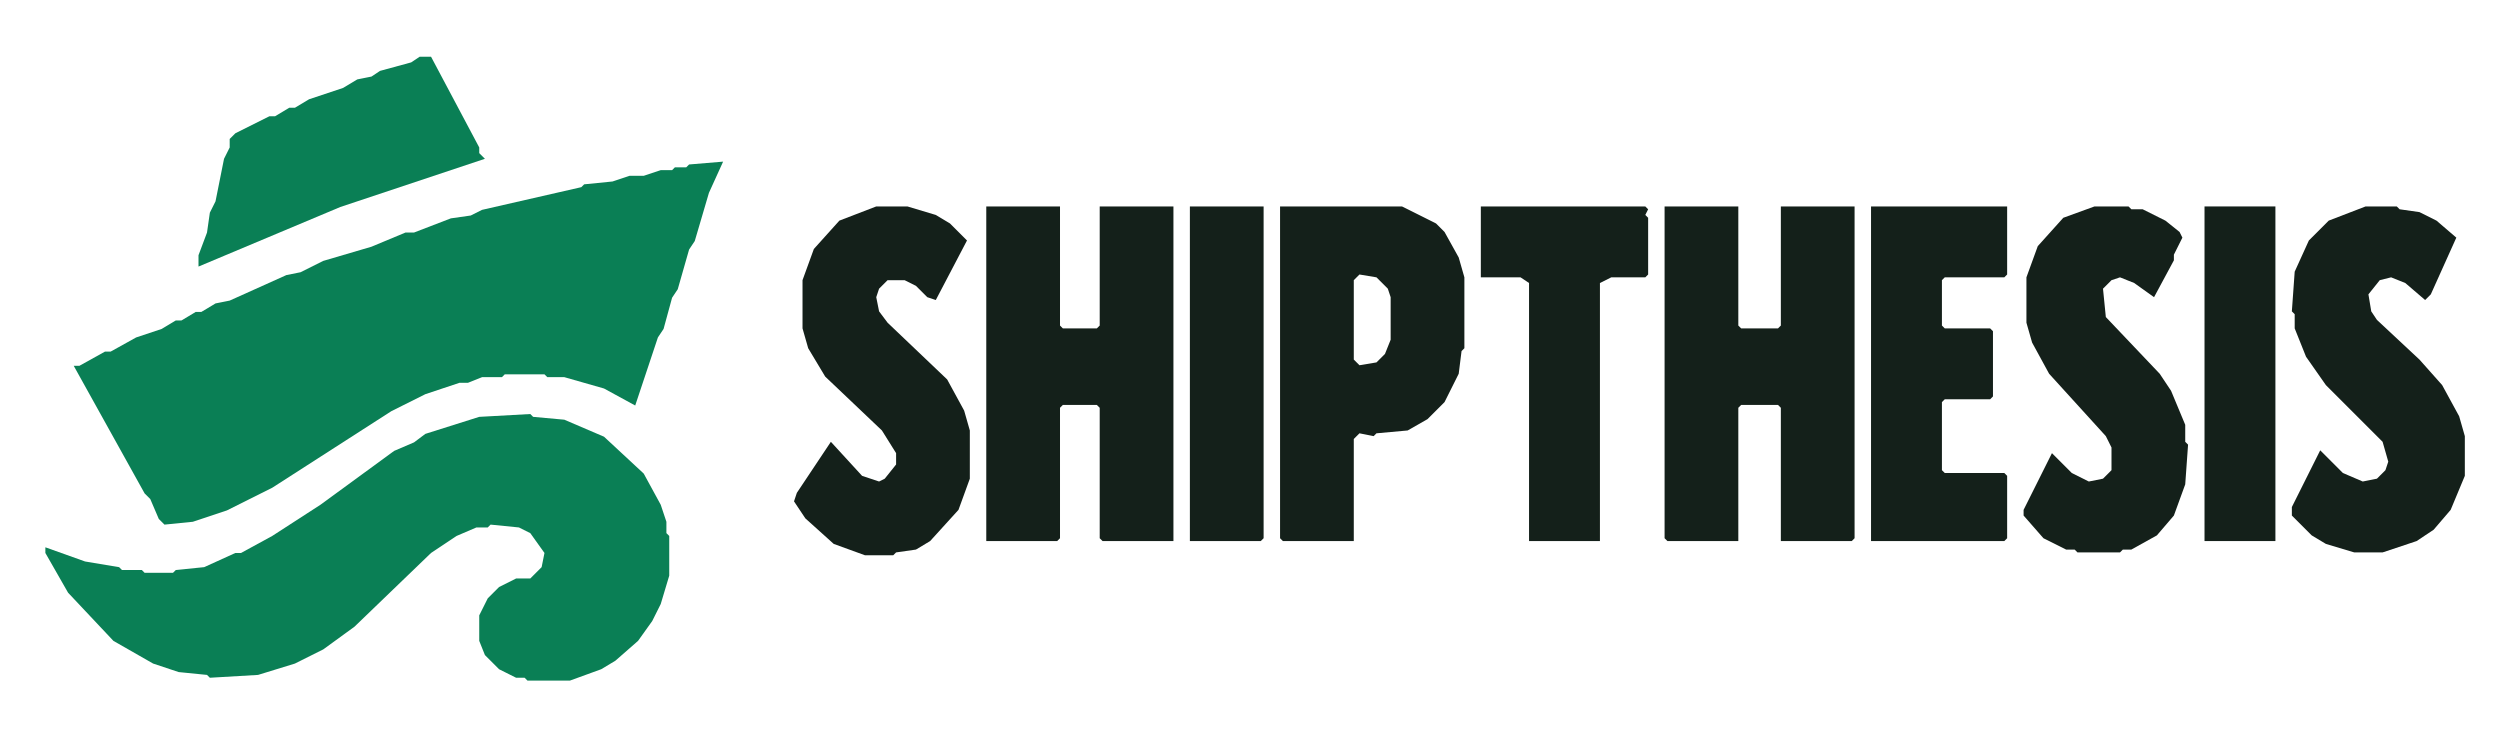
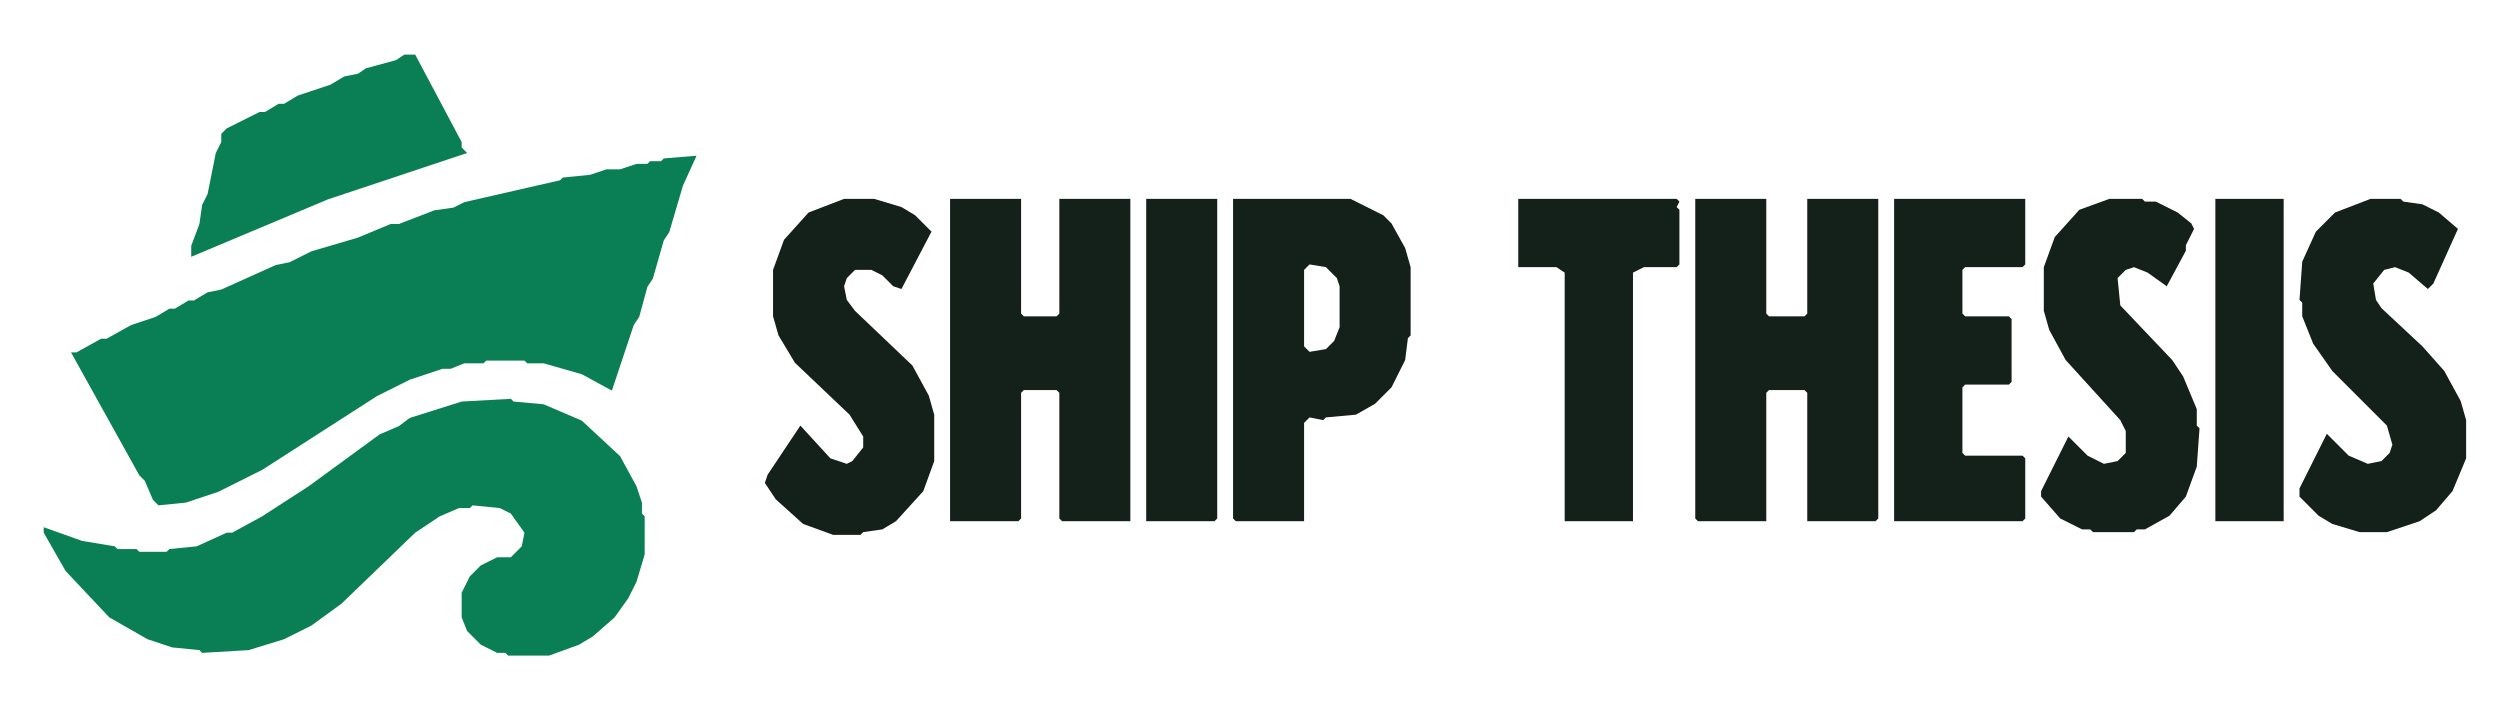
- <svg xmlns="http://www.w3.org/2000/svg" viewBox="0 0 1102 321" role="img" aria-labelledby="title desc">
+ <svg xmlns="http://www.w3.org/2000/svg" viewBox="0 0 1144 321" role="img" aria-labelledby="title desc">
  <g fill="#0A7F55">
    <path fill-rule="evenodd" d="M 295.00 253.75 L 295.00 236.25 L 293.75 235.00 L 293.75 230.00 L 291.25 222.50 L 283.75 208.75 L 266.25 192.50 L 248.75 185.00 L 235.00 183.75 L 233.75 182.50 L 211.25 183.75 L 187.50 191.25 L 182.50 195.00 L 173.75 198.75 L 141.25 222.50 L 120.00 236.25 L 106.25 243.75 L 103.75 243.75 L 90.00 250.00 L 77.50 251.25 L 76.25 252.50 L 63.75 252.50 L 62.50 251.25 L 53.75 251.25 L 52.50 250.00 L 37.50 247.50 L 20.00 241.25 L 20.00 243.75 L 30.00 261.25 L 50.00 282.50 L 67.50 292.50 L 78.75 296.25 L 91.25 297.50 L 92.50 298.75 L 113.75 297.50 L 130.00 292.50 L 142.50 286.25 L 156.25 276.25 L 190.00 243.75 L 201.25 236.25 L 210.00 232.50 L 215.00 232.50 L 216.25 231.25 L 228.75 232.50 L 233.75 235.00 L 240.00 243.75 L 238.75 250.00 L 233.75 255.00 L 227.50 255.00 L 220.00 258.75 L 215.00 263.75 L 211.25 271.25 L 211.25 282.50 L 213.75 288.75 L 220.00 295.00 L 227.50 298.75 L 231.25 298.75 L 232.50 300.00 L 251.25 300.00 L 265.00 295.00 L 271.25 291.25 L 281.25 282.50 L 287.50 273.75 L 291.25 266.25 Z" />
    <path fill-rule="evenodd" d="M 318.75 71.25 L 303.75 72.50 L 302.50 73.75 L 297.50 73.75 L 296.25 75.00 L 291.25 75.00 L 283.75 77.50 L 277.50 77.50 L 270.00 80.00 L 257.50 81.25 L 256.25 82.50 L 212.50 92.50 L 207.50 95.00 L 198.75 96.25 L 182.50 102.50 L 178.75 102.50 L 163.75 108.75 L 142.50 115.00 L 132.50 120.00 L 126.25 121.25 L 101.25 132.50 L 95.00 133.75 L 88.75 137.50 L 86.25 137.50 L 80.00 141.25 L 77.50 141.25 L 71.25 145.00 L 60.00 148.75 L 48.75 155.00 L 46.25 155.00 L 35.00 161.25 L 32.50 161.25 L 63.75 217.50 L 66.25 220.00 L 70.00 228.75 L 72.50 231.25 L 85.00 230.00 L 100.00 225.00 L 120.00 215.00 L 172.50 181.25 L 187.50 173.75 L 202.50 168.75 L 206.25 168.75 L 212.50 166.25 L 221.25 166.25 L 222.50 165.00 L 240.00 165.00 L 241.25 166.25 L 248.75 166.25 L 266.25 171.25 L 280.00 178.75 L 290.00 148.75 L 292.50 145.00 L 296.25 131.25 L 298.75 127.50 L 303.75 110.00 L 306.25 106.25 L 312.50 85.00 Z" />
    <path fill-rule="evenodd" d="M 190.00 25.00 L 185.00 25.00 L 181.25 27.50 L 167.50 31.25 L 163.75 33.75 L 157.50 35.00 L 151.25 38.75 L 136.25 43.75 L 130.00 47.50 L 127.50 47.50 L 121.25 51.25 L 118.75 51.25 L 103.75 58.75 L 101.25 61.25 L 101.25 65.00 L 98.75 70.00 L 95.00 88.75 L 92.50 93.75 L 91.25 102.50 L 87.50 112.50 L 87.50 117.50 L 150.00 91.25 L 213.75 70.00 L 211.25 67.50 L 211.25 65.00 Z" />
  </g>
  <g fill="#14201A">
    <path fill-rule="evenodd" d="M 386.25 91.00 L 370.00 97.25 L 358.75 109.75 L 353.75 123.50 L 353.75 144.75 L 356.25 153.50 L 363.75 166.00 L 388.75 189.75 L 395.00 199.75 L 395.00 204.75 L 390.00 211.00 L 387.50 212.25 L 380.00 209.75 L 366.25 194.75 L 351.25 217.25 L 350.00 221.00 L 355.00 228.50 L 367.50 239.75 L 381.25 244.75 L 393.75 244.75 L 395.00 243.50 L 403.75 242.25 L 410.00 238.50 L 422.50 224.75 L 427.50 211.00 L 427.50 189.75 L 425.00 181.00 L 417.50 167.25 L 391.25 142.25 L 387.50 137.25 L 386.25 131.00 L 387.50 127.25 L 391.25 123.50 L 398.75 123.50 L 403.75 126.00 L 408.75 131.00 L 412.50 132.25 L 426.25 106.00 L 418.75 98.50 L 412.50 94.75 L 400.00 91.00 Z" />
    <path fill-rule="evenodd" d="M 434.75 91.00 L 434.75 238.50 L 466.00 238.50 L 467.25 237.25 L 467.25 179.75 L 468.50 178.50 L 483.50 178.50 L 484.75 179.75 L 484.75 237.25 L 486.00 238.50 L 517.25 238.50 L 517.25 91.00 L 484.75 91.00 L 484.75 143.50 L 483.50 144.75 L 468.50 144.75 L 467.25 143.50 L 467.25 91.00 Z" />
    <path fill-rule="evenodd" d="M 524.50 91.00 L 524.50 238.50 L 555.75 238.50 L 557.00 237.25 L 557.00 91.00 Z" />
    <path fill-rule="evenodd" d="M 564.25 91.00 L 564.25 237.25 L 565.50 238.50 L 596.75 238.50 L 596.75 193.50 L 599.25 191.00 L 605.50 192.25 L 606.75 191.00 L 620.50 189.75 L 629.25 184.75 L 636.75 177.25 L 643.00 164.75 L 644.25 154.75 L 645.50 153.50 L 645.50 122.25 L 643.00 113.50 L 636.75 102.25 L 633.00 98.50 L 618.00 91.00 Z M 599.25 121.00 L 606.75 122.25 L 611.75 127.25 L 613.00 131.00 L 613.00 149.75 L 610.50 156.00 L 606.75 159.75 L 599.25 161.00 L 596.75 158.50 L 596.75 123.50 Z" />
-     <path fill-rule="evenodd" d="M 652.75 91.00 L 652.75 122.25 L 670.25 122.25 L 674.00 124.75 L 674.00 238.50 L 705.25 238.50 L 705.25 124.75 L 710.25 122.25 L 725.25 122.25 L 726.50 121.00 L 726.50 96.00 L 725.25 94.75 L 726.50 92.25 L 725.25 91.00 Z" />
-     <path fill-rule="evenodd" d="M 733.75 91.00 L 733.75 237.25 L 735.00 238.50 L 766.25 238.50 L 766.25 179.75 L 767.50 178.50 L 783.75 178.50 L 785.00 179.75 L 785.00 238.50 L 816.25 238.50 L 817.50 237.25 L 817.50 91.00 L 785.00 91.00 L 785.00 143.50 L 783.75 144.75 L 767.50 144.75 L 766.25 143.50 L 766.25 91.00 Z" />
-     <path fill-rule="evenodd" d="M 824.75 91.00 L 824.75 238.50 L 883.50 238.50 L 884.75 237.25 L 884.75 209.75 L 883.50 208.50 L 857.25 208.50 L 856.00 207.25 L 856.00 177.25 L 857.25 176.00 L 877.25 176.00 L 878.50 174.75 L 878.50 146.00 L 877.25 144.75 L 857.25 144.75 L 856.00 143.50 L 856.00 123.50 L 857.25 122.25 L 883.50 122.25 L 884.75 121.00 L 884.75 91.00 Z" />
-     <path fill-rule="evenodd" d="M 923.25 91.00 L 909.50 96.00 L 898.25 108.50 L 893.25 122.25 L 893.25 142.25 L 895.75 151.00 L 903.25 164.75 L 928.25 192.25 L 930.75 197.25 L 930.75 207.25 L 927.00 211.00 L 920.75 212.25 L 913.25 208.50 L 904.50 199.75 L 892.00 224.75 L 892.00 227.25 L 900.75 237.25 L 910.75 242.25 L 914.50 242.25 L 915.75 243.50 L 934.50 243.50 L 935.75 242.25 L 939.50 242.25 L 950.75 236.00 L 958.25 227.25 L 963.25 213.50 L 964.50 196.00 L 963.25 194.75 L 963.25 187.25 L 957.00 172.25 L 952.00 164.75 L 928.25 139.75 L 927.00 127.25 L 930.75 123.50 L 934.50 122.25 L 940.75 124.75 L 949.50 131.00 L 958.25 114.75 L 958.25 112.25 L 962.00 104.75 L 960.75 102.25 L 954.50 97.25 L 944.50 92.25 L 939.50 92.25 L 938.25 91.00 Z" />
-     <path fill-rule="evenodd" d="M 971.75 91.00 L 971.75 238.50 L 1003.00 238.50 L 1003.00 91.00 Z" />
-     <path fill-rule="evenodd" d="M 1042.75 91.00 L 1026.50 97.25 L 1017.75 106.00 L 1011.50 119.75 L 1010.25 137.25 L 1011.50 138.50 L 1011.50 144.75 L 1016.50 157.25 L 1025.25 169.75 L 1050.25 194.75 L 1052.75 203.50 L 1051.50 207.25 L 1047.75 211.00 L 1041.50 212.25 L 1032.75 208.50 L 1022.75 198.50 L 1010.25 223.50 L 1010.25 227.25 L 1019.00 236.00 L 1025.25 239.75 L 1037.75 243.50 L 1050.25 243.50 L 1065.25 238.50 L 1072.75 233.50 L 1080.25 224.75 L 1086.50 209.75 L 1086.50 192.25 L 1084.00 183.50 L 1076.50 169.75 L 1066.50 158.50 L 1047.75 141.00 L 1045.25 137.25 L 1044.00 129.75 L 1049.00 123.50 L 1054.00 122.25 L 1060.25 124.75 L 1069.00 132.25 L 1071.50 129.75 L 1082.75 104.75 L 1074.00 97.25 L 1066.50 93.50 L 1057.75 92.25 L 1056.50 91.00 Z" />
+     <g transform="translate(42 0)">
+       <path fill-rule="evenodd" d="M 652.75 91.00 L 652.75 122.25 L 670.25 122.25 L 674.00 124.75 L 674.00 238.50 L 705.25 238.50 L 705.25 124.75 L 710.25 122.25 L 725.25 122.25 L 726.50 121.00 L 726.50 96.00 L 725.25 94.75 L 726.50 92.25 L 725.25 91.00 Z" />
+       <path fill-rule="evenodd" d="M 733.75 91.00 L 733.75 237.25 L 735.00 238.50 L 766.25 238.50 L 766.25 179.75 L 767.50 178.50 L 783.75 178.50 L 785.00 179.75 L 785.00 238.50 L 816.25 238.50 L 817.50 237.25 L 817.50 91.00 L 785.00 91.00 L 785.00 143.50 L 783.75 144.75 L 767.50 144.75 L 766.25 143.50 L 766.25 91.00 Z" />
+       <path fill-rule="evenodd" d="M 824.75 91.00 L 824.75 238.50 L 883.50 238.50 L 884.75 237.25 L 884.75 209.75 L 883.50 208.50 L 857.25 208.50 L 856.00 207.25 L 856.00 177.25 L 857.25 176.00 L 877.25 176.00 L 878.50 174.75 L 878.50 146.00 L 877.25 144.75 L 857.25 144.75 L 856.00 143.50 L 856.00 123.50 L 857.25 122.25 L 883.50 122.25 L 884.75 121.00 L 884.75 91.00 Z" />
+       <path fill-rule="evenodd" d="M 923.25 91.00 L 909.50 96.00 L 898.25 108.50 L 893.25 122.25 L 893.25 142.25 L 895.75 151.00 L 903.25 164.75 L 928.25 192.25 L 930.75 197.25 L 930.75 207.25 L 927.00 211.00 L 920.75 212.25 L 913.25 208.50 L 904.50 199.75 L 892.00 224.75 L 892.00 227.25 L 900.75 237.25 L 910.75 242.25 L 914.50 242.25 L 915.75 243.50 L 934.50 243.50 L 935.75 242.25 L 939.50 242.25 L 950.75 236.00 L 958.25 227.25 L 963.25 213.50 L 964.50 196.00 L 963.25 194.75 L 963.25 187.25 L 957.00 172.25 L 952.00 164.75 L 928.25 139.75 L 927.00 127.25 L 930.75 123.50 L 934.50 122.25 L 940.75 124.75 L 949.50 131.00 L 958.25 114.75 L 958.25 112.25 L 962.00 104.75 L 960.75 102.25 L 954.50 97.25 L 944.50 92.25 L 939.50 92.25 L 938.25 91.00 Z" />
+       <path fill-rule="evenodd" d="M 971.75 91.00 L 971.75 238.50 L 1003.00 238.50 L 1003.00 91.00 Z" />
+       <path fill-rule="evenodd" d="M 1042.75 91.00 L 1026.50 97.25 L 1017.75 106.00 L 1011.50 119.75 L 1010.25 137.25 L 1011.50 138.50 L 1011.50 144.75 L 1016.50 157.25 L 1025.25 169.75 L 1050.25 194.75 L 1052.75 203.50 L 1051.50 207.25 L 1047.75 211.00 L 1041.50 212.25 L 1032.75 208.50 L 1022.75 198.50 L 1010.25 223.50 L 1010.25 227.25 L 1019.00 236.00 L 1025.25 239.75 L 1037.75 243.50 L 1050.25 243.50 L 1065.25 238.50 L 1072.75 233.50 L 1080.25 224.75 L 1086.50 209.75 L 1086.50 192.25 L 1084.00 183.50 L 1076.50 169.75 L 1066.50 158.50 L 1047.75 141.00 L 1045.25 137.25 L 1044.00 129.75 L 1049.00 123.50 L 1054.00 122.25 L 1060.25 124.75 L 1069.00 132.25 L 1071.50 129.75 L 1082.75 104.75 L 1074.00 97.25 L 1066.50 93.50 L 1057.75 92.25 L 1056.50 91.00 Z" />
+     </g>
  </g>
</svg>
